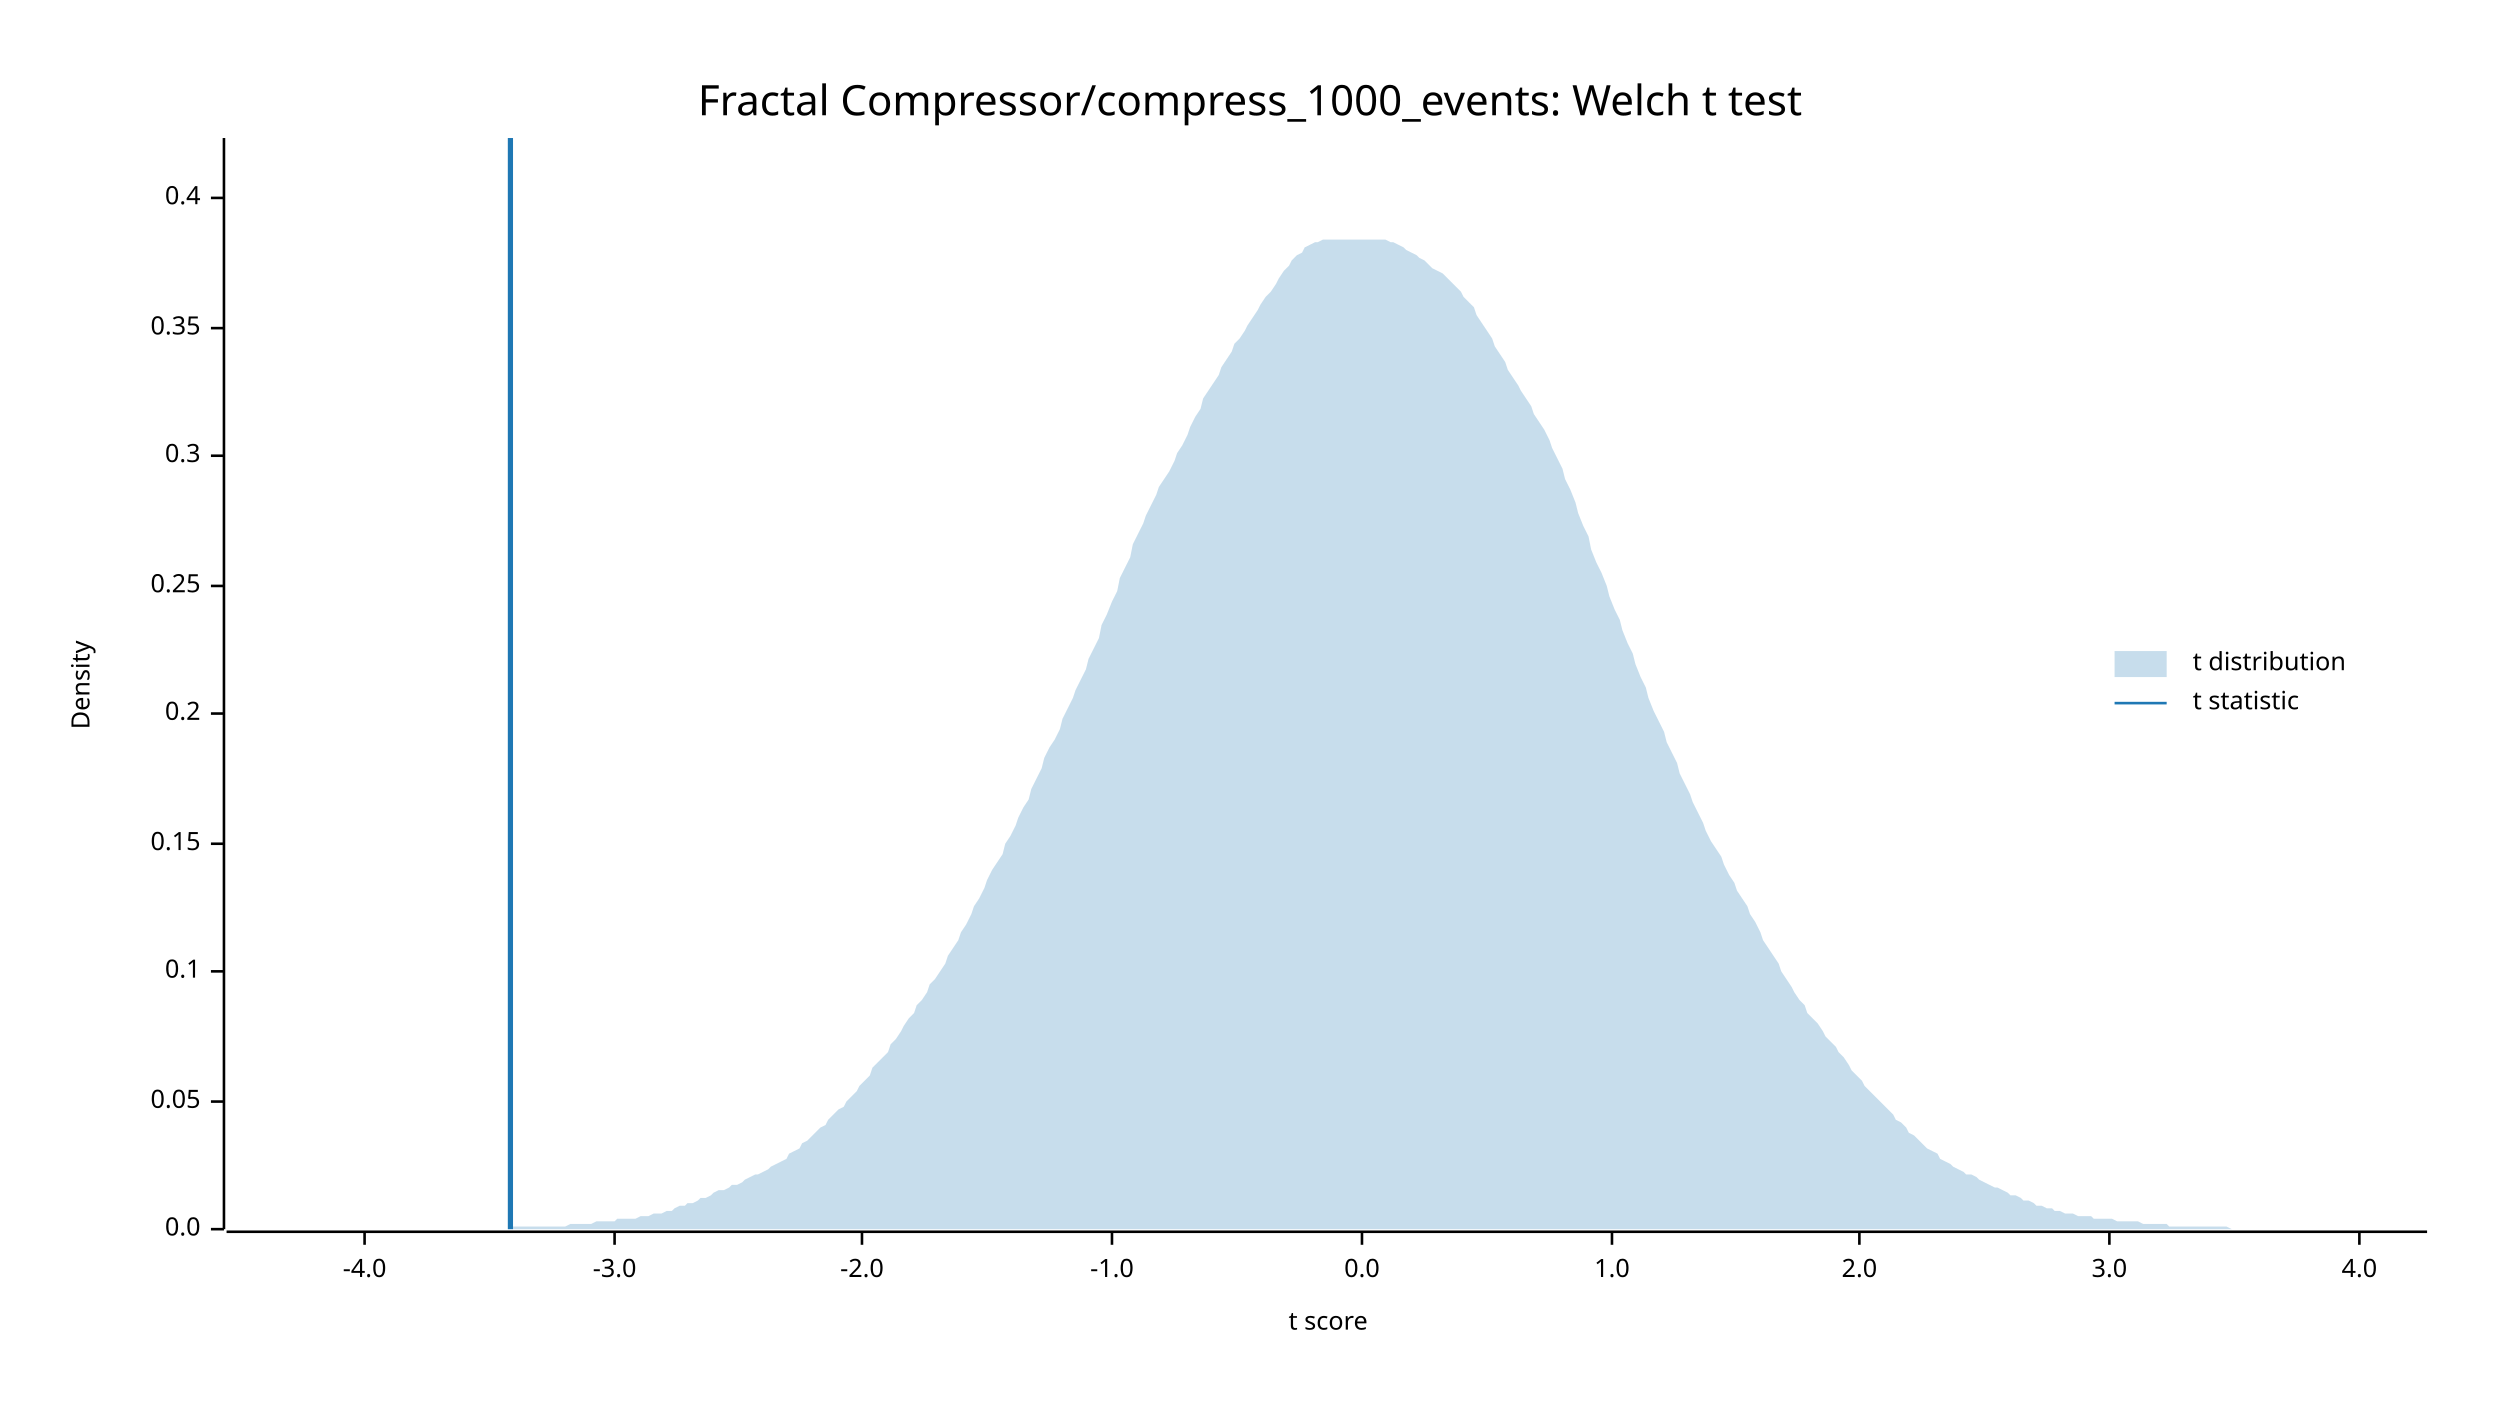
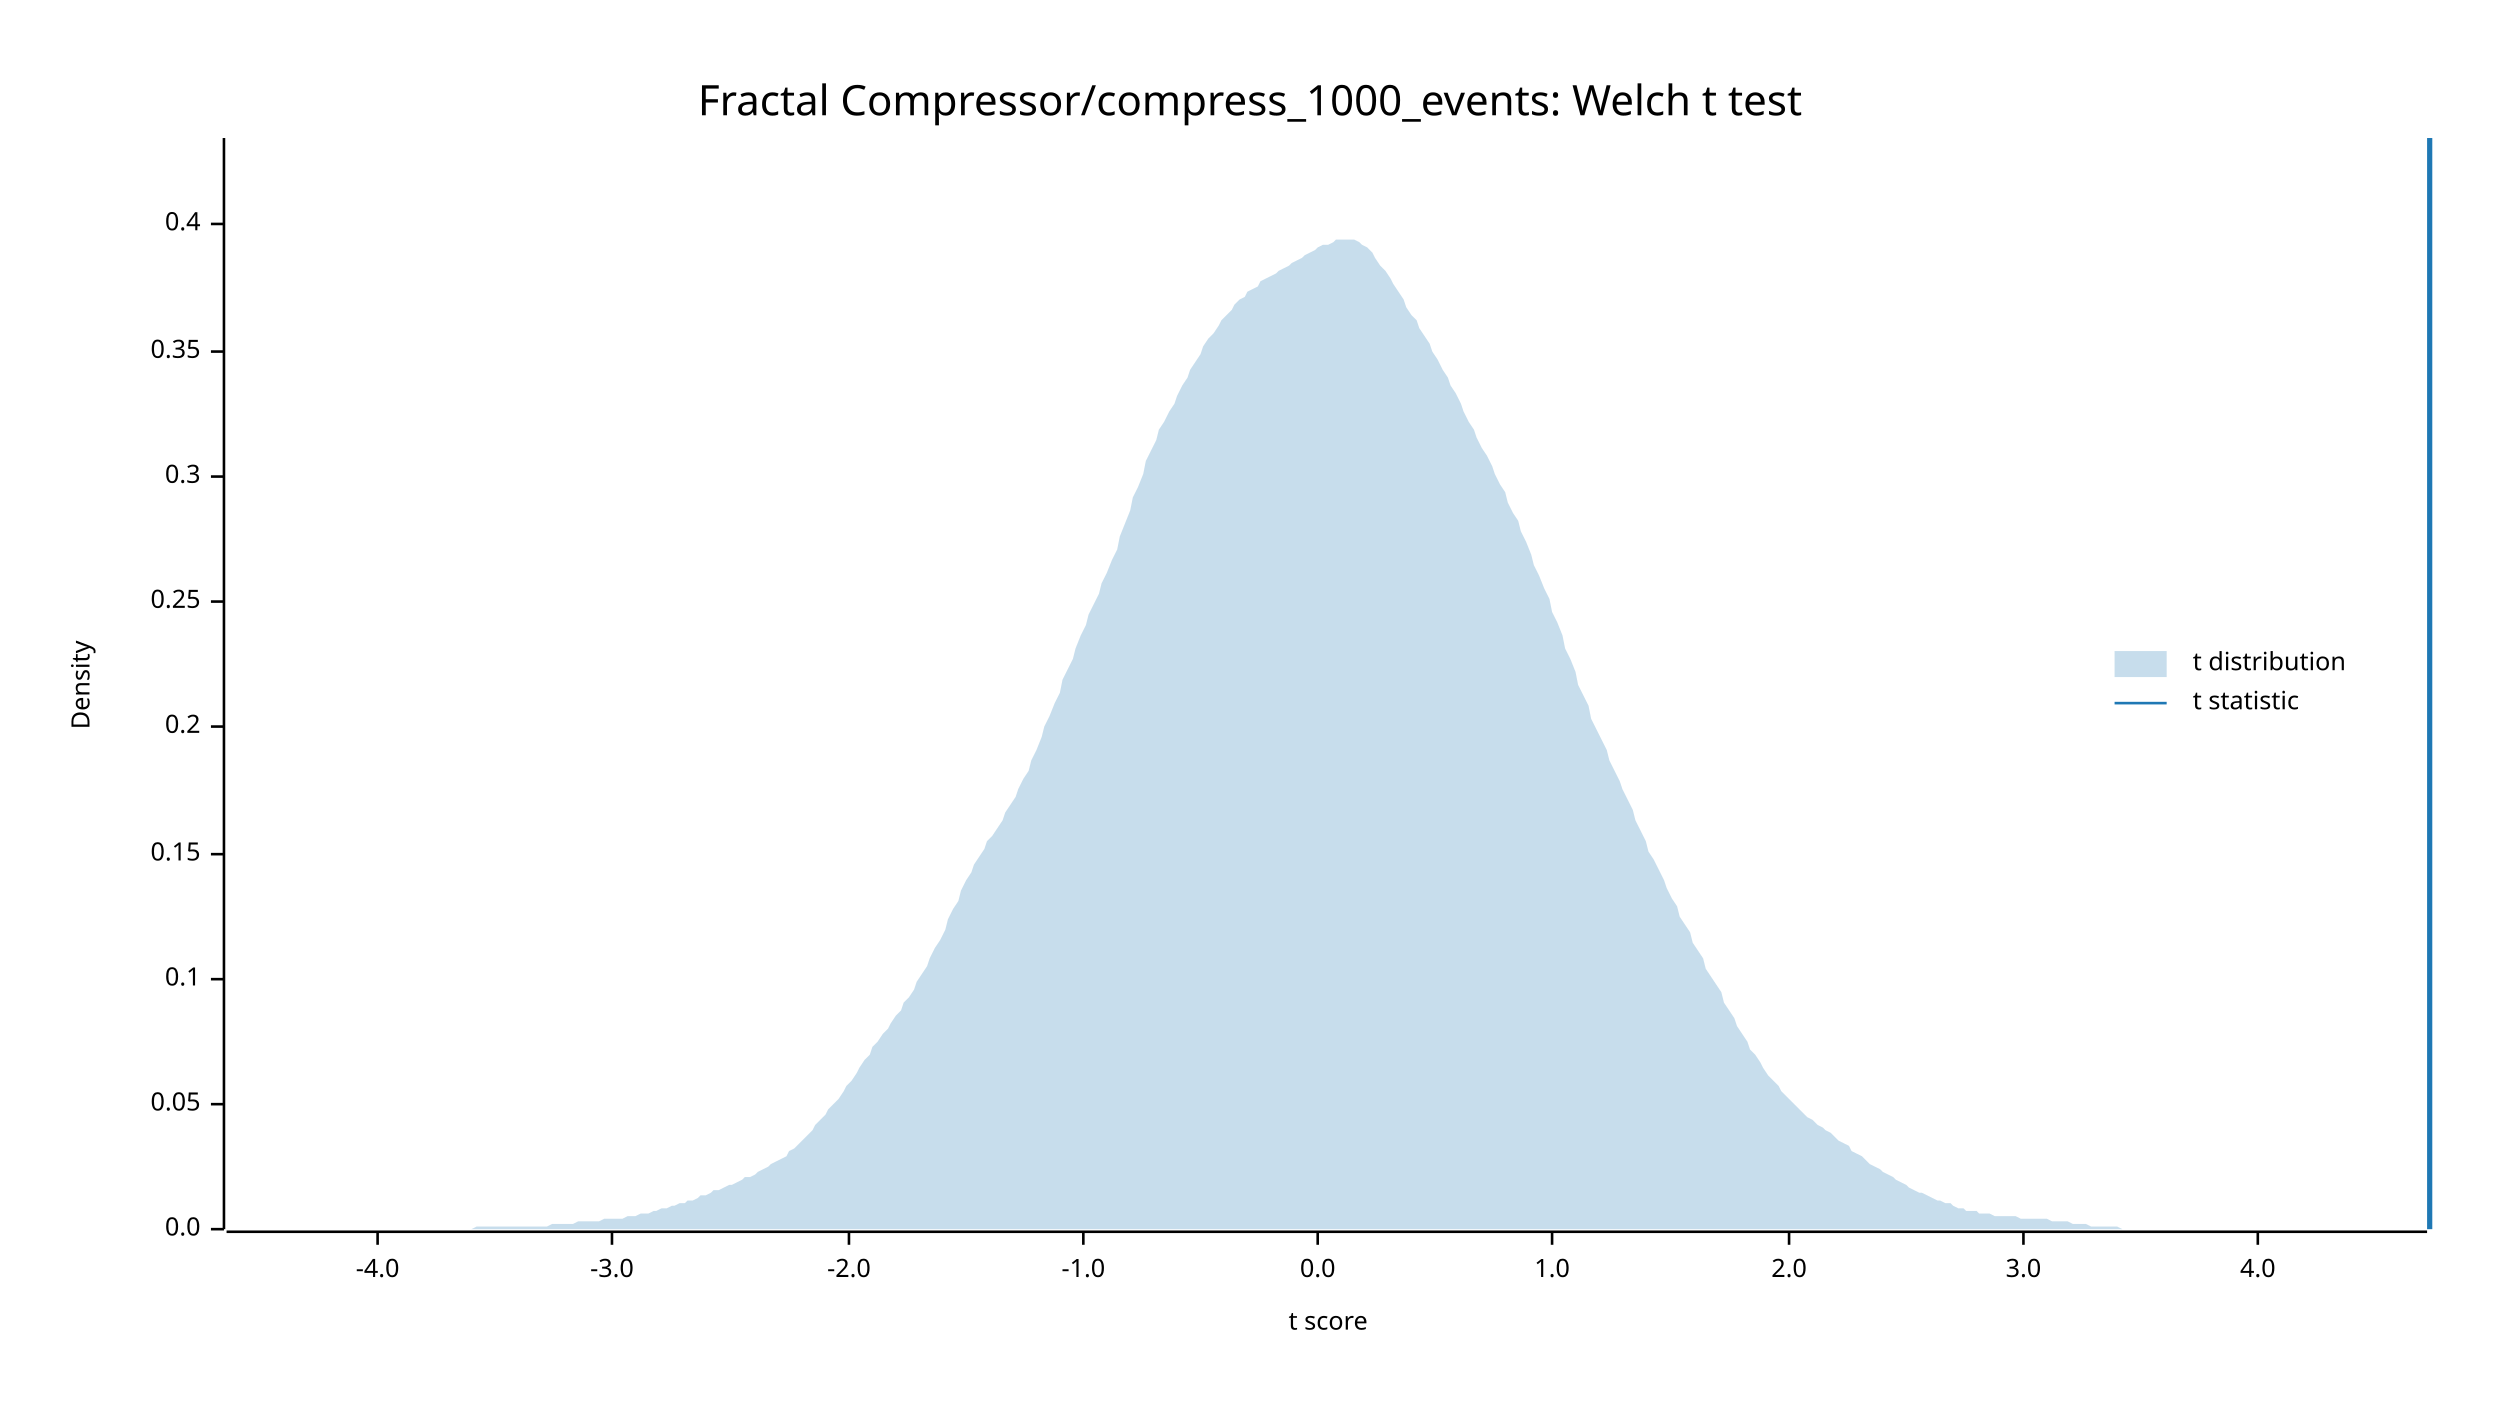
<svg xmlns="http://www.w3.org/2000/svg" width="960" height="540" viewBox="0 0 960 540">
  <text x="480" y="32" dy="0.76em" text-anchor="middle" font-family="sans-serif" font-size="16.129" opacity="1" fill="#000000">
Fractal Compressor/compress_1000_events: Welch t test
</text>
  <text x="27" y="263" dy="0.76em" text-anchor="middle" font-family="sans-serif" font-size="9.677" opacity="1" fill="#000000" transform="rotate(270, 27, 263)">
Density
</text>
  <text x="510" y="513" dy="-0.5ex" text-anchor="middle" font-family="sans-serif" font-size="9.677" opacity="1" fill="#000000">
t score
</text>
  <polyline fill="none" opacity="1" stroke="#000000" stroke-width="1" points="86,53 86,472 " />
  <text x="77" y="472" dy="0.5ex" text-anchor="end" font-family="sans-serif" font-size="9.677" opacity="1" fill="#000000">
0.0
</text>
  <polyline fill="none" opacity="1" stroke="#000000" stroke-width="1" points="81,472 86,472 " />
-   <text x="77" y="423" dy="0.5ex" text-anchor="end" font-family="sans-serif" font-size="9.677" opacity="1" fill="#000000">
+   <text x="77" y="424" dy="0.5ex" text-anchor="end" font-family="sans-serif" font-size="9.677" opacity="1" fill="#000000">
0.05
</text>
-   <polyline fill="none" opacity="1" stroke="#000000" stroke-width="1" points="81,423 86,423 " />
-   <text x="77" y="373" dy="0.5ex" text-anchor="end" font-family="sans-serif" font-size="9.677" opacity="1" fill="#000000">
+   <polyline fill="none" opacity="1" stroke="#000000" stroke-width="1" points="81,424 86,424 " />
+   <text x="77" y="376" dy="0.5ex" text-anchor="end" font-family="sans-serif" font-size="9.677" opacity="1" fill="#000000">
0.1
</text>
-   <polyline fill="none" opacity="1" stroke="#000000" stroke-width="1" points="81,373 86,373 " />
-   <text x="77" y="324" dy="0.5ex" text-anchor="end" font-family="sans-serif" font-size="9.677" opacity="1" fill="#000000">
+   <polyline fill="none" opacity="1" stroke="#000000" stroke-width="1" points="81,376 86,376 " />
+   <text x="77" y="328" dy="0.5ex" text-anchor="end" font-family="sans-serif" font-size="9.677" opacity="1" fill="#000000">
0.15
</text>
-   <polyline fill="none" opacity="1" stroke="#000000" stroke-width="1" points="81,324 86,324 " />
-   <text x="77" y="274" dy="0.5ex" text-anchor="end" font-family="sans-serif" font-size="9.677" opacity="1" fill="#000000">
+   <polyline fill="none" opacity="1" stroke="#000000" stroke-width="1" points="81,328 86,328 " />
+   <text x="77" y="279" dy="0.5ex" text-anchor="end" font-family="sans-serif" font-size="9.677" opacity="1" fill="#000000">
0.2
</text>
-   <polyline fill="none" opacity="1" stroke="#000000" stroke-width="1" points="81,274 86,274 " />
-   <text x="77" y="225" dy="0.5ex" text-anchor="end" font-family="sans-serif" font-size="9.677" opacity="1" fill="#000000">
+   <polyline fill="none" opacity="1" stroke="#000000" stroke-width="1" points="81,279 86,279 " />
+   <text x="77" y="231" dy="0.5ex" text-anchor="end" font-family="sans-serif" font-size="9.677" opacity="1" fill="#000000">
0.25
</text>
-   <polyline fill="none" opacity="1" stroke="#000000" stroke-width="1" points="81,225 86,225 " />
-   <text x="77" y="175" dy="0.5ex" text-anchor="end" font-family="sans-serif" font-size="9.677" opacity="1" fill="#000000">
+   <polyline fill="none" opacity="1" stroke="#000000" stroke-width="1" points="81,231 86,231 " />
+   <text x="77" y="183" dy="0.5ex" text-anchor="end" font-family="sans-serif" font-size="9.677" opacity="1" fill="#000000">
0.3
</text>
-   <polyline fill="none" opacity="1" stroke="#000000" stroke-width="1" points="81,175 86,175 " />
-   <text x="77" y="126" dy="0.5ex" text-anchor="end" font-family="sans-serif" font-size="9.677" opacity="1" fill="#000000">
+   <polyline fill="none" opacity="1" stroke="#000000" stroke-width="1" points="81,183 86,183 " />
+   <text x="77" y="135" dy="0.5ex" text-anchor="end" font-family="sans-serif" font-size="9.677" opacity="1" fill="#000000">
0.35
</text>
-   <polyline fill="none" opacity="1" stroke="#000000" stroke-width="1" points="81,126 86,126 " />
-   <text x="77" y="76" dy="0.5ex" text-anchor="end" font-family="sans-serif" font-size="9.677" opacity="1" fill="#000000">
+   <polyline fill="none" opacity="1" stroke="#000000" stroke-width="1" points="81,135 86,135 " />
+   <text x="77" y="86" dy="0.5ex" text-anchor="end" font-family="sans-serif" font-size="9.677" opacity="1" fill="#000000">
0.4
</text>
-   <polyline fill="none" opacity="1" stroke="#000000" stroke-width="1" points="81,76 86,76 " />
+   <polyline fill="none" opacity="1" stroke="#000000" stroke-width="1" points="81,86 86,86 " />
  <polyline fill="none" opacity="1" stroke="#000000" stroke-width="1" points="87,473 932,473 " />
-   <text x="140" y="483" dy="0.76em" text-anchor="middle" font-family="sans-serif" font-size="9.677" opacity="1" fill="#000000">
+   <text x="145" y="483" dy="0.76em" text-anchor="middle" font-family="sans-serif" font-size="9.677" opacity="1" fill="#000000">
-4.0
</text>
-   <polyline fill="none" opacity="1" stroke="#000000" stroke-width="1" points="140,473 140,478 " />
-   <text x="236" y="483" dy="0.76em" text-anchor="middle" font-family="sans-serif" font-size="9.677" opacity="1" fill="#000000">
+   <polyline fill="none" opacity="1" stroke="#000000" stroke-width="1" points="145,473 145,478 " />
+   <text x="235" y="483" dy="0.76em" text-anchor="middle" font-family="sans-serif" font-size="9.677" opacity="1" fill="#000000">
-3.0
</text>
-   <polyline fill="none" opacity="1" stroke="#000000" stroke-width="1" points="236,473 236,478 " />
-   <text x="331" y="483" dy="0.76em" text-anchor="middle" font-family="sans-serif" font-size="9.677" opacity="1" fill="#000000">
+   <polyline fill="none" opacity="1" stroke="#000000" stroke-width="1" points="235,473 235,478 " />
+   <text x="326" y="483" dy="0.76em" text-anchor="middle" font-family="sans-serif" font-size="9.677" opacity="1" fill="#000000">
-2.0
</text>
-   <polyline fill="none" opacity="1" stroke="#000000" stroke-width="1" points="331,473 331,478 " />
-   <text x="427" y="483" dy="0.76em" text-anchor="middle" font-family="sans-serif" font-size="9.677" opacity="1" fill="#000000">
+   <polyline fill="none" opacity="1" stroke="#000000" stroke-width="1" points="326,473 326,478 " />
+   <text x="416" y="483" dy="0.76em" text-anchor="middle" font-family="sans-serif" font-size="9.677" opacity="1" fill="#000000">
-1.0
</text>
-   <polyline fill="none" opacity="1" stroke="#000000" stroke-width="1" points="427,473 427,478 " />
-   <text x="523" y="483" dy="0.76em" text-anchor="middle" font-family="sans-serif" font-size="9.677" opacity="1" fill="#000000">
+   <polyline fill="none" opacity="1" stroke="#000000" stroke-width="1" points="416,473 416,478 " />
+   <text x="506" y="483" dy="0.76em" text-anchor="middle" font-family="sans-serif" font-size="9.677" opacity="1" fill="#000000">
0.0
</text>
-   <polyline fill="none" opacity="1" stroke="#000000" stroke-width="1" points="523,473 523,478 " />
-   <text x="619" y="483" dy="0.76em" text-anchor="middle" font-family="sans-serif" font-size="9.677" opacity="1" fill="#000000">
+   <polyline fill="none" opacity="1" stroke="#000000" stroke-width="1" points="506,473 506,478 " />
+   <text x="596" y="483" dy="0.76em" text-anchor="middle" font-family="sans-serif" font-size="9.677" opacity="1" fill="#000000">
1.0
</text>
-   <polyline fill="none" opacity="1" stroke="#000000" stroke-width="1" points="619,473 619,478 " />
-   <text x="714" y="483" dy="0.76em" text-anchor="middle" font-family="sans-serif" font-size="9.677" opacity="1" fill="#000000">
+   <polyline fill="none" opacity="1" stroke="#000000" stroke-width="1" points="596,473 596,478 " />
+   <text x="687" y="483" dy="0.76em" text-anchor="middle" font-family="sans-serif" font-size="9.677" opacity="1" fill="#000000">
2.0
</text>
-   <polyline fill="none" opacity="1" stroke="#000000" stroke-width="1" points="714,473 714,478 " />
-   <text x="810" y="483" dy="0.76em" text-anchor="middle" font-family="sans-serif" font-size="9.677" opacity="1" fill="#000000">
+   <polyline fill="none" opacity="1" stroke="#000000" stroke-width="1" points="687,473 687,478 " />
+   <text x="777" y="483" dy="0.76em" text-anchor="middle" font-family="sans-serif" font-size="9.677" opacity="1" fill="#000000">
3.0
</text>
-   <polyline fill="none" opacity="1" stroke="#000000" stroke-width="1" points="810,473 810,478 " />
-   <text x="906" y="483" dy="0.76em" text-anchor="middle" font-family="sans-serif" font-size="9.677" opacity="1" fill="#000000">
+   <polyline fill="none" opacity="1" stroke="#000000" stroke-width="1" points="777,473 777,478 " />
+   <text x="867" y="483" dy="0.76em" text-anchor="middle" font-family="sans-serif" font-size="9.677" opacity="1" fill="#000000">
4.0
</text>
-   <polyline fill="none" opacity="1" stroke="#000000" stroke-width="1" points="906,473 906,478 " />
-   <polygon opacity="0.25" fill="#1F78B4" points="87,472 88,472 90,472 92,472 93,472 95,472 97,472 98,472 100,472 102,472 103,472 105,472 107,472 109,472 110,472 112,472 114,472 115,472 117,472 119,472 120,472 122,472 124,472 125,472 127,472 129,472 131,472 132,472 134,472 136,472 137,472 139,472 141,472 142,472 144,472 146,472 147,472 149,472 151,472 153,472 154,472 156,472 158,472 159,472 161,472 163,472 164,472 166,472 168,472 169,472 171,472 173,472 175,472 176,472 178,472 180,472 181,472 183,472 185,472 186,472 188,472 190,472 191,472 193,472 195,472 197,471 198,471 200,471 202,471 203,471 205,471 207,471 208,471 210,471 212,471 214,471 215,471 217,471 219,470 220,470 222,470 224,470 225,470 227,470 229,469 230,469 232,469 234,469 236,469 237,468 239,468 241,468 242,468 244,468 246,467 247,467 249,467 251,466 252,466 254,466 256,465 258,465 259,464 261,463 263,463 264,462 266,462 268,461 269,460 271,460 273,459 274,458 276,457 278,457 280,456 281,455 283,455 285,454 286,453 288,452 290,451 291,451 293,450 295,449 296,448 298,447 300,446 302,445 303,443 305,442 307,441 308,439 310,438 312,436 313,435 315,433 317,432 318,430 320,428 322,426 324,425 325,423 327,421 329,419 330,417 332,415 334,413 335,410 337,408 339,406 341,404 342,401 344,399 346,396 347,394 349,391 351,389 352,386 354,384 356,381 357,378 359,376 361,373 363,370 364,367 366,364 368,361 369,358 371,355 373,351 374,348 376,345 378,341 379,338 381,334 383,331 385,328 386,324 388,321 390,317 391,314 393,310 395,307 396,303 398,299 400,295 401,291 403,287 405,284 407,280 408,276 410,272 412,268 413,265 415,261 417,257 418,253 420,249 422,245 423,240 425,236 427,231 429,227 430,222 432,218 434,214 435,209 437,205 439,201 440,198 442,194 444,190 445,187 447,184 449,181 451,177 452,174 454,171 456,167 457,164 459,160 461,157 462,153 464,150 466,147 468,144 469,141 471,138 473,135 474,132 476,130 478,127 479,125 481,122 483,119 484,117 486,114 488,112 490,109 491,107 493,104 495,102 496,100 498,98 500,97 501,95 503,94 505,93 506,93 508,92 510,92 512,92 513,92 515,92 517,92 518,92 520,92 522,92 523,92 525,92 527,92 528,92 530,92 532,92 534,93 535,93 537,94 539,95 540,96 542,97 544,98 545,99 547,100 549,102 550,103 552,104 554,105 556,107 557,108 559,110 561,112 562,114 564,116 566,118 567,121 569,124 571,127 573,130 574,133 576,136 578,139 579,142 581,145 583,148 584,150 586,153 588,156 589,159 591,162 593,165 595,169 596,172 598,176 600,180 601,184 603,188 605,193 606,197 608,202 610,206 611,211 613,216 615,220 617,225 618,229 620,234 622,238 623,242 625,247 627,251 628,255 630,260 632,264 633,268 635,273 637,277 639,281 640,285 642,289 644,293 645,297 647,301 649,305 650,308 652,312 654,316 655,319 657,323 659,326 661,329 662,332 664,336 666,339 667,342 669,345 671,348 672,351 674,354 676,358 677,361 679,364 681,367 683,370 684,373 686,376 688,379 689,381 691,384 693,386 694,389 696,391 698,393 700,396 701,398 703,400 705,402 706,404 708,406 710,409 711,411 713,413 715,415 716,417 718,419 720,421 722,423 723,424 725,426 727,428 728,430 730,431 732,433 733,435 735,436 737,438 738,439 740,441 742,442 744,443 745,445 747,446 749,447 750,448 752,449 754,450 755,451 757,451 759,452 760,453 762,454 764,455 766,456 767,456 769,457 771,458 772,459 774,459 776,460 777,461 779,461 781,462 782,463 784,463 786,464 788,464 789,465 791,465 793,466 794,466 796,466 798,467 799,467 801,467 803,467 804,468 806,468 808,468 810,468 811,468 813,469 815,469 816,469 818,469 820,469 821,469 823,470 825,470 827,470 828,470 830,470 832,470 833,471 835,471 837,471 838,471 840,471 842,471 843,471 845,471 847,471 849,471 850,471 852,471 854,471 855,471 857,472 859,472 860,472 862,472 864,472 865,472 867,472 869,472 871,472 872,472 874,472 876,472 877,472 879,472 881,472 882,472 884,472 886,472 887,472 889,472 891,472 893,472 894,472 896,472 898,472 899,472 901,472 903,472 904,472 906,472 908,472 909,472 911,472 913,472 915,472 916,472 918,472 920,472 921,472 923,472 925,472 926,472 928,472 930,472 932,472 932,472 87,472 " />
-   <polyline fill="none" opacity="1" stroke="#1F78B4" stroke-width="2" points="196,472 196,53 " />
+   <polyline fill="none" opacity="1" stroke="#000000" stroke-width="1" points="867,473 867,478 " />
+   <polygon opacity="0.25" fill="#1F78B4" points="87,472 88,472 90,472 92,472 93,472 95,472 97,472 98,472 100,472 102,472 103,472 105,472 107,472 109,472 110,472 112,472 114,472 115,472 117,472 119,472 120,472 122,472 124,472 125,472 127,472 129,472 131,472 132,472 134,472 136,472 137,472 139,472 141,472 142,472 144,472 146,472 147,472 149,472 151,472 153,472 154,472 156,472 158,472 159,472 161,472 163,472 164,472 166,472 168,472 169,472 171,472 173,472 175,472 176,472 178,472 180,472 181,472 183,471 185,471 186,471 188,471 190,471 191,471 193,471 195,471 197,471 198,471 200,471 202,471 203,471 205,471 207,471 208,471 210,471 212,470 214,470 215,470 217,470 219,470 220,470 222,469 224,469 225,469 227,469 229,469 230,469 232,468 234,468 236,468 237,468 239,468 241,467 242,467 244,467 246,466 247,466 249,466 251,465 252,465 254,464 256,464 258,463 259,463 261,462 263,462 264,461 266,461 268,460 269,459 271,459 273,458 274,457 276,457 278,456 280,455 281,455 283,454 285,453 286,452 288,452 290,451 291,450 293,449 295,448 296,447 298,446 300,445 302,444 303,442 305,441 307,439 308,438 310,436 312,434 313,432 315,430 317,428 318,426 320,424 322,422 324,419 325,417 327,415 329,412 330,410 332,407 334,405 335,402 337,400 339,397 341,395 342,393 344,390 346,388 347,385 349,383 351,380 352,377 354,374 356,371 357,368 359,364 361,361 363,357 364,353 366,349 368,346 369,342 371,338 373,335 374,332 376,329 378,326 379,323 381,321 383,318 385,315 386,312 388,309 390,306 391,303 393,299 395,296 396,292 398,288 400,283 401,279 403,275 405,270 407,266 408,261 410,257 412,253 413,249 415,244 417,240 418,236 420,232 422,228 423,224 425,220 427,215 429,211 430,206 432,201 434,196 435,191 437,187 439,182 440,177 442,173 444,169 445,165 447,162 449,158 451,155 452,152 454,148 456,145 457,142 459,139 461,136 462,133 464,130 466,128 468,125 469,123 471,121 473,119 474,117 476,115 478,114 479,112 481,111 483,110 484,108 486,107 488,106 490,105 491,104 493,103 495,102 496,101 498,100 500,99 501,98 503,97 505,96 506,95 508,94 510,94 512,93 513,92 515,92 517,92 518,92 520,92 522,93 523,94 525,95 527,97 528,99 530,102 532,104 534,107 535,109 537,112 539,115 540,118 542,121 544,123 545,126 547,129 549,132 550,135 552,138 554,142 556,145 557,148 559,151 561,155 562,158 564,162 566,165 567,168 569,172 571,175 573,179 574,182 576,186 578,189 579,193 581,197 583,200 584,204 586,208 588,213 589,217 591,221 593,226 595,230 596,235 598,239 600,244 601,249 603,253 605,258 606,263 608,267 610,271 611,276 613,280 615,284 617,288 618,292 620,296 622,300 623,303 625,307 627,311 628,315 630,319 632,323 633,327 635,330 637,334 639,338 640,341 642,345 644,348 645,352 647,355 649,358 650,362 652,365 654,368 655,372 657,375 659,378 661,381 662,385 664,388 666,391 667,394 669,397 671,400 672,403 674,405 676,408 677,410 679,413 681,415 683,417 684,419 686,421 688,423 689,424 691,426 693,428 694,429 696,430 698,432 700,433 701,434 703,435 705,437 706,438 708,439 710,440 711,442 713,443 715,444 716,445 718,447 720,448 722,449 723,450 725,451 727,452 728,453 730,454 732,455 733,456 735,457 737,458 738,458 740,459 742,460 744,461 745,461 747,462 749,462 750,463 752,464 754,464 755,465 757,465 759,465 760,466 762,466 764,466 766,467 767,467 769,467 771,467 772,467 774,467 776,468 777,468 779,468 781,468 782,468 784,468 786,468 788,469 789,469 791,469 793,469 794,469 796,470 798,470 799,470 801,470 803,471 804,471 806,471 808,471 810,471 811,471 813,471 815,472 816,472 818,472 820,472 821,472 823,472 825,472 827,472 828,472 830,472 832,472 833,472 835,472 837,472 838,472 840,472 842,472 843,472 845,472 847,472 849,472 850,472 852,472 854,472 855,472 857,472 859,472 860,472 862,472 864,472 865,472 867,472 869,472 871,472 872,472 874,472 876,472 877,472 879,472 881,472 882,472 884,472 886,472 887,472 889,472 891,472 893,472 894,472 896,472 898,472 899,472 901,472 903,472 904,472 906,472 908,472 909,472 911,472 913,472 915,472 916,472 918,472 920,472 921,472 923,472 925,472 926,472 928,472 930,472 932,472 932,472 87,472 " />
+   <polyline fill="none" opacity="1" stroke="#1F78B4" stroke-width="2" points="933,472 933,53 " />
  <text x="842" y="250" dy="0.76em" text-anchor="start" font-family="sans-serif" font-size="9.677" opacity="1" fill="#000000">
t distribution
</text>
  <text x="842" y="265" dy="0.76em" text-anchor="start" font-family="sans-serif" font-size="9.677" opacity="1" fill="#000000">
t statistic
</text>
  <rect x="812" y="250" width="20" height="10" opacity="0.25" fill="#1F78B4" stroke="none" />
  <polyline fill="none" opacity="1" stroke="#1F78B4" stroke-width="1" points="812,270 832,270 " />
</svg>
